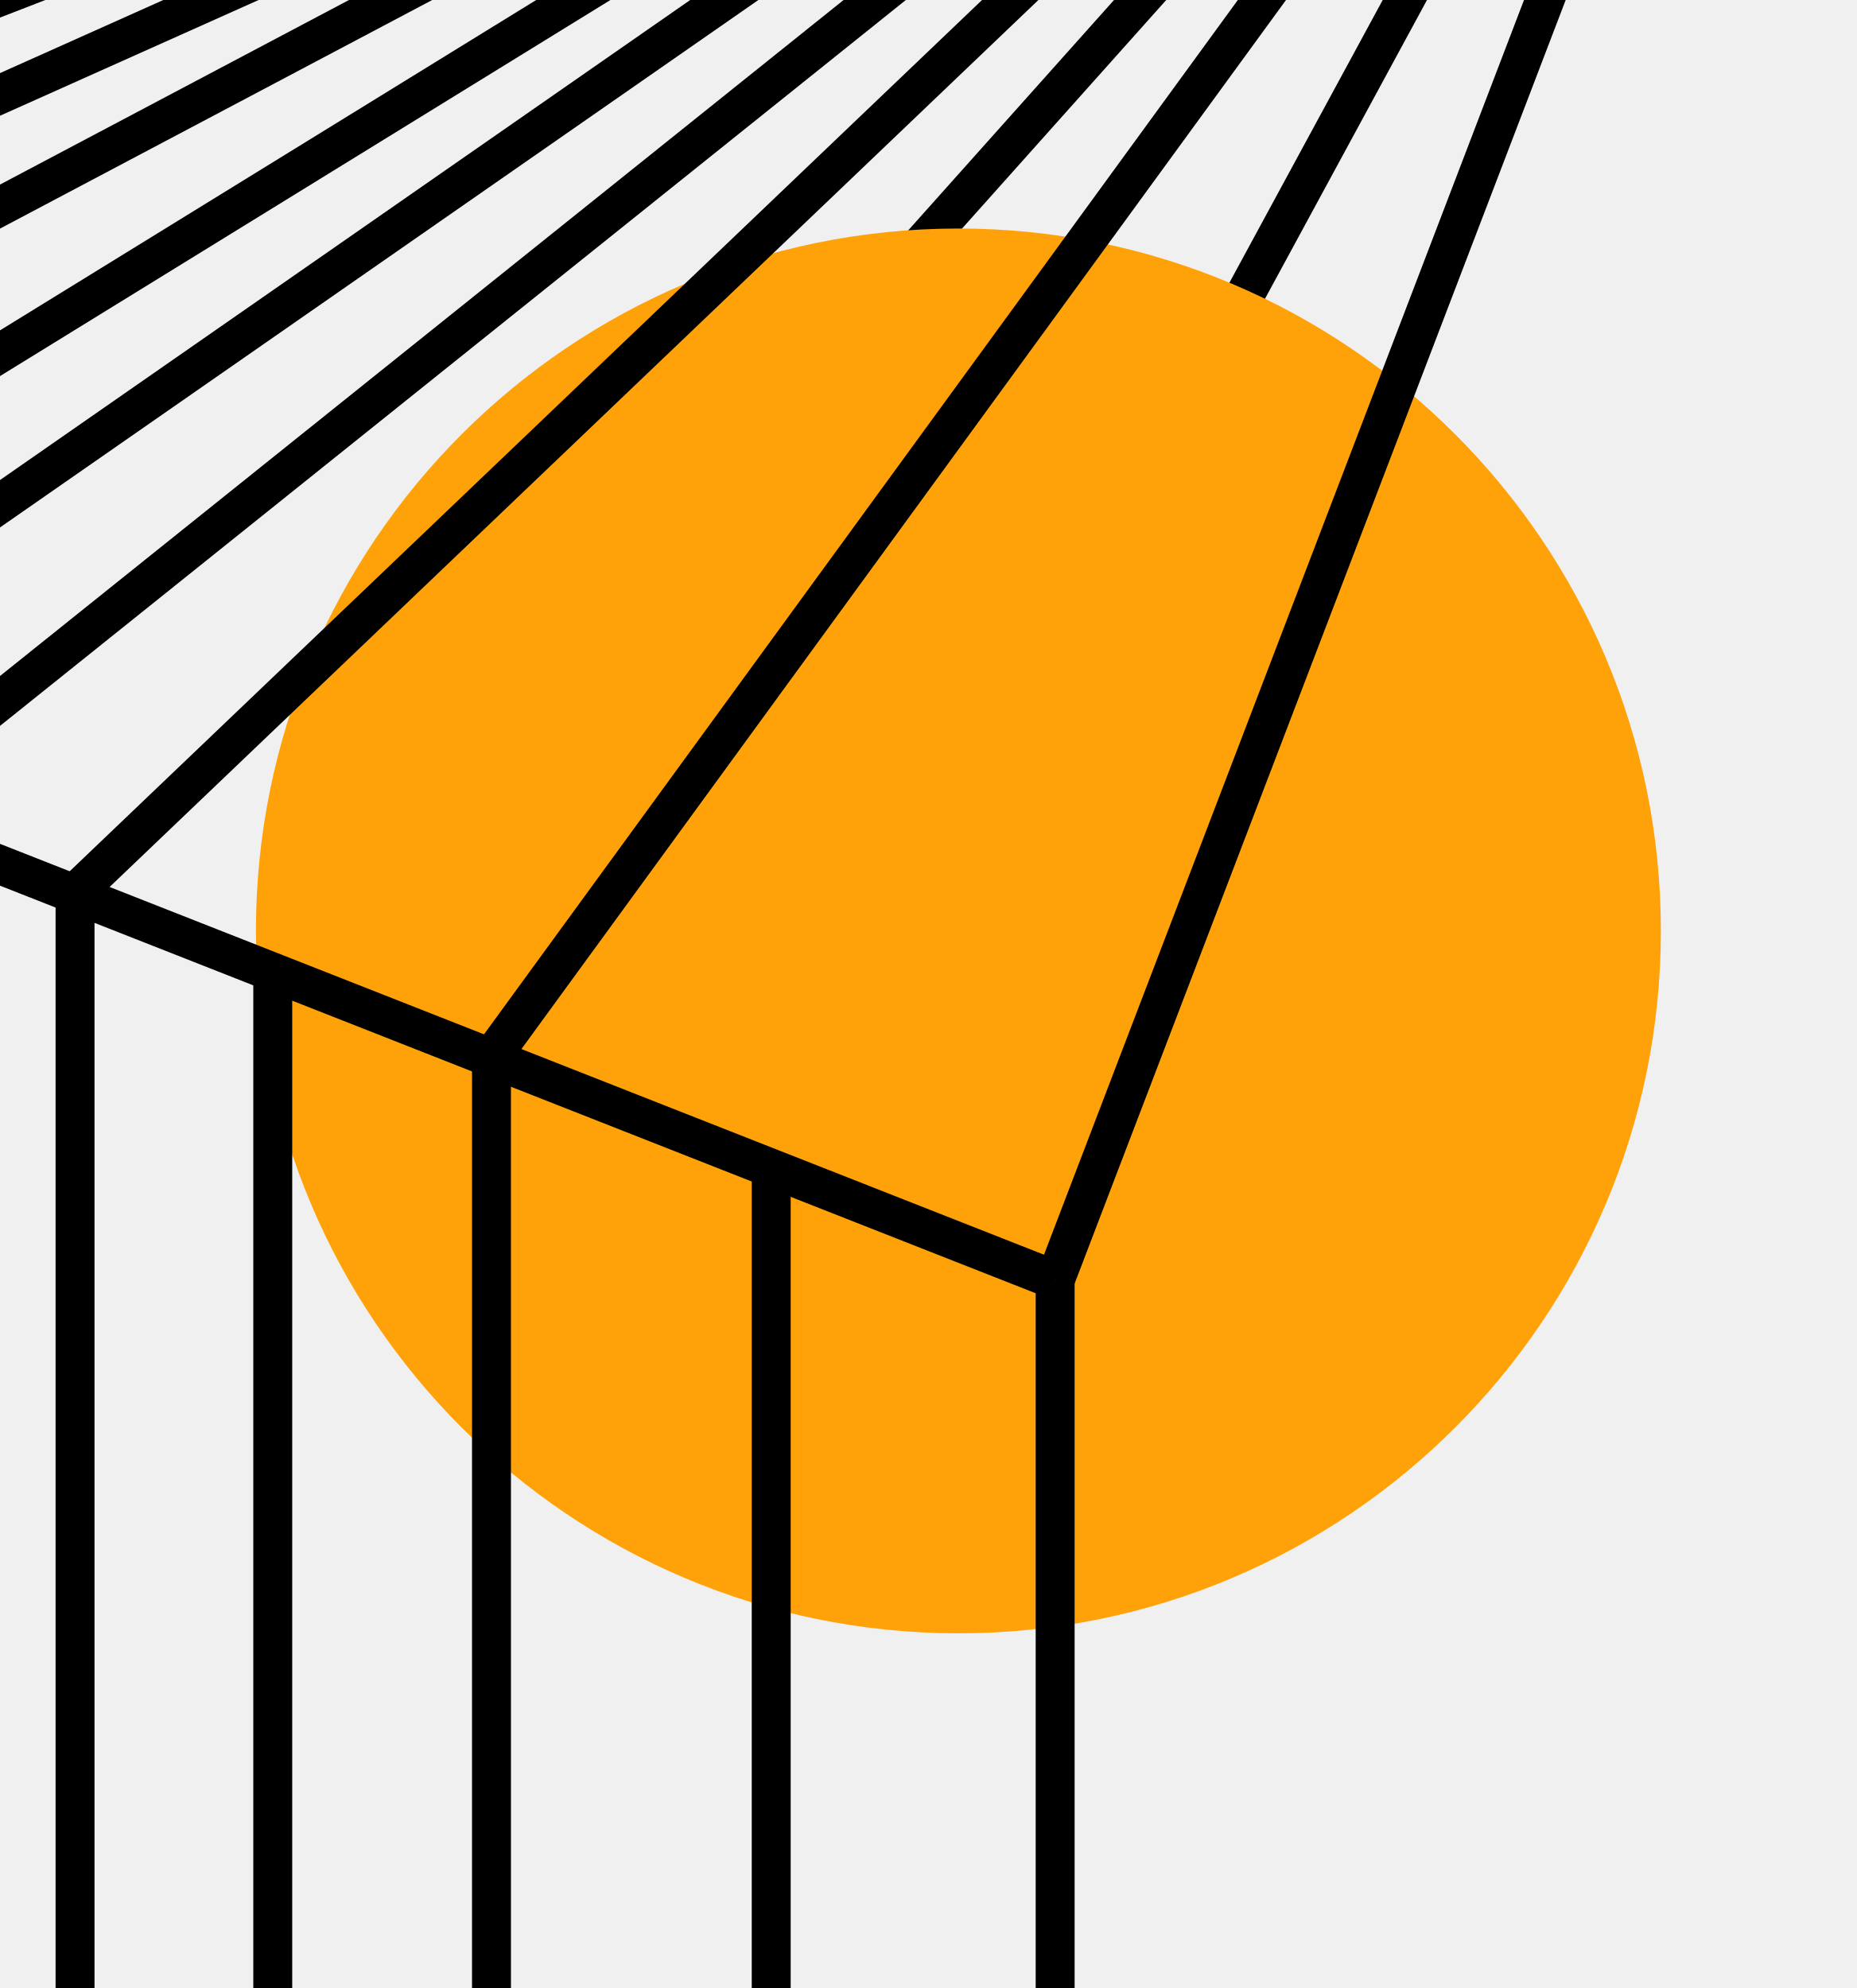
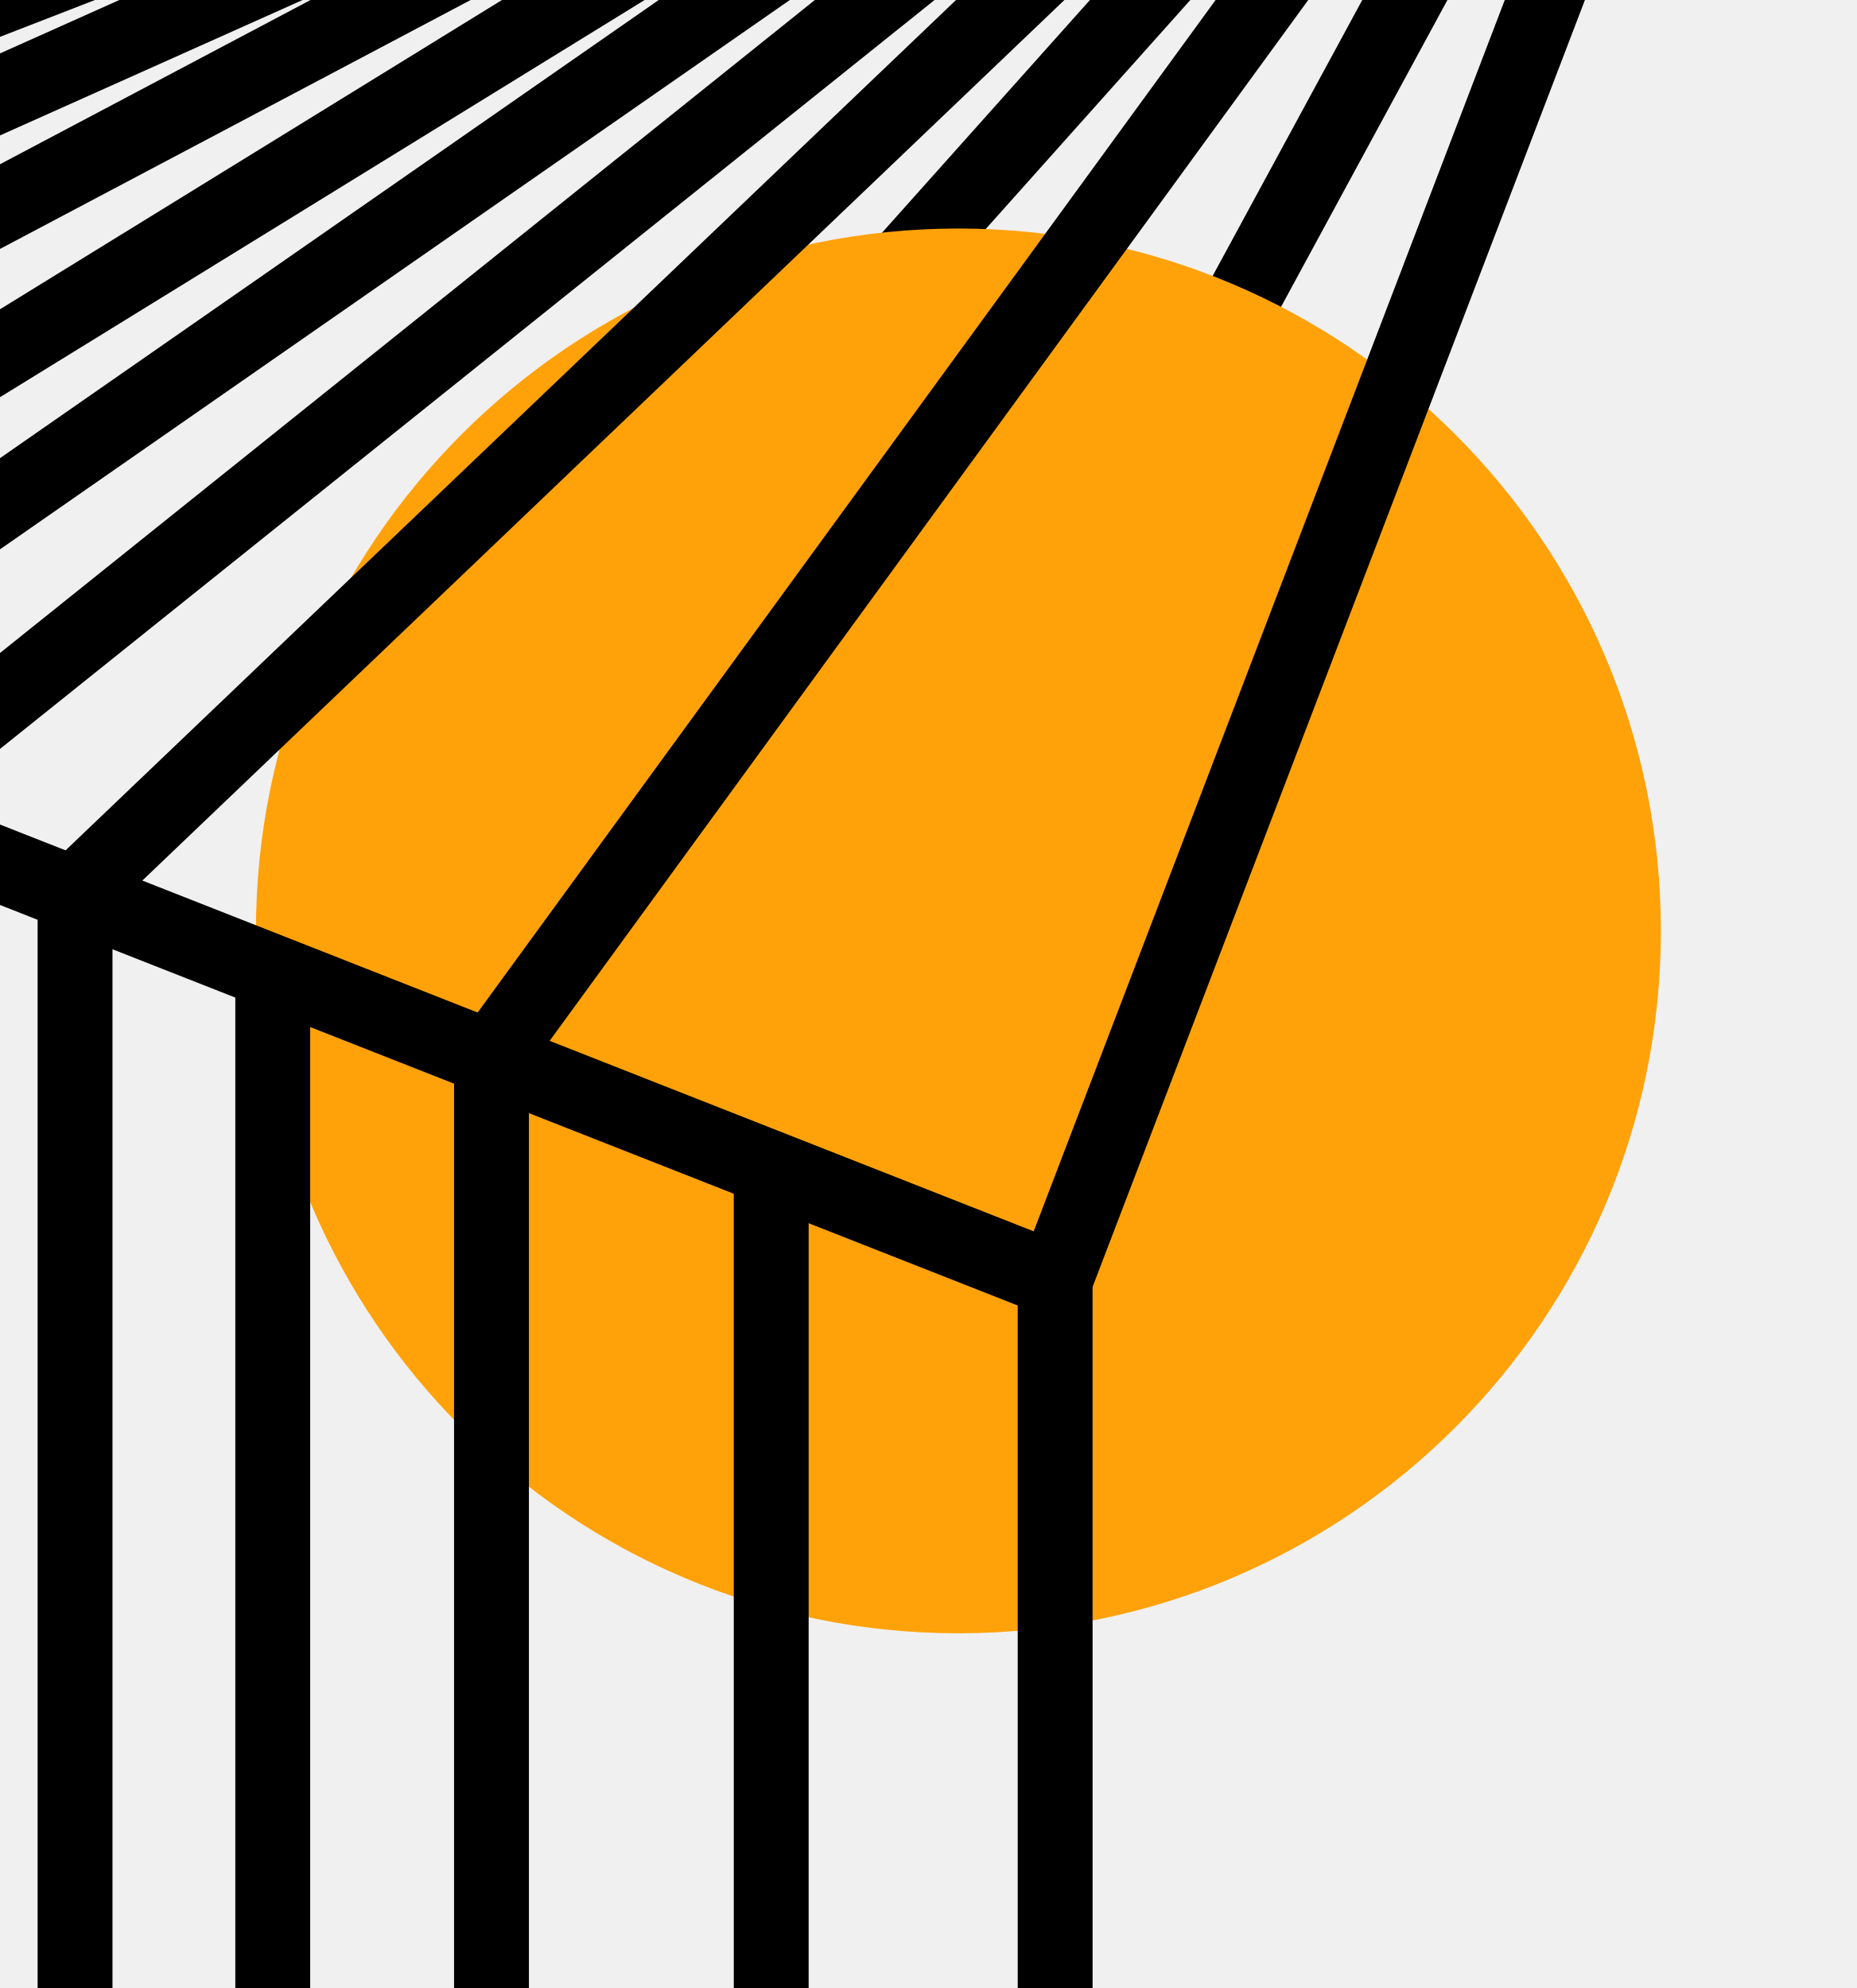
<svg xmlns="http://www.w3.org/2000/svg" width="620" height="664" viewBox="0 0 620 664" fill="none">
  <g clip-path="url(#clip0_9_2)">
-     <path d="M91.091 324.274L549.76 -189.183" stroke="black" stroke-width="13" stroke-miterlimit="10" />
-     <path d="M257.56 390.299L596.118 -234.137" stroke="black" stroke-width="13" stroke-miterlimit="10" />
+     <path d="M91.091 324.274L549.76 -189.183" stroke="black" stroke-width="25" stroke-miterlimit="10" />
+     <path d="M257.56 390.299L596.118 -234.137" stroke="black" stroke-width="25" stroke-miterlimit="10" />
    <path d="M554.677 310.928C554.677 440.496 449.643 545.53 320.075 545.53C190.506 545.53 85.472 440.496 85.472 310.928C85.472 181.362 190.506 76.326 320.075 76.326C449.643 76.326 554.677 181.362 554.677 310.928Z" fill="#FFA20A" />
-     <path d="M-370.388 143.054L352.384 427.527" stroke="black" stroke-width="13" stroke-miterlimit="10" />
-     <path d="M-373.197 143.756L100.925 -40.273" stroke="black" stroke-width="13" stroke-miterlimit="10" />
-     <path d="M-307.171 169.043L155.712 -38.166" stroke="black" stroke-width="13" stroke-miterlimit="10" />
-     <path d="M-236.931 194.329L223.845 -49.405" stroke="black" stroke-width="13" stroke-miterlimit="10" />
-     <path d="M-169.501 222.425L299.002 -66.262" stroke="black" stroke-width="13" stroke-miterlimit="10" />
-     <path d="M-111.201 245.604L366.432 -86.632" stroke="black" stroke-width="13" stroke-miterlimit="10" />
-     <path d="M-45.878 270.891L442.292 -120.347" stroke="black" stroke-width="13" stroke-miterlimit="10" />
-     <path d="M25.065 298.285L509.723 -164.599" stroke="black" stroke-width="13" stroke-miterlimit="10" />
-     <path d="M164.14 353.072L573.641 -208.85" stroke="black" stroke-width="13" stroke-miterlimit="10" />
-     <path d="M352.385 427.527L620 -272.066" stroke="black" stroke-width="13" stroke-miterlimit="10" />
-     <path d="M25.065 298.285V684.606" stroke="black" stroke-width="13" stroke-miterlimit="10" />
-     <path d="M91.091 324.274V734.477" stroke="black" stroke-width="13" stroke-miterlimit="10" />
-     <path d="M164.14 353.072V790.669" stroke="black" stroke-width="13" stroke-miterlimit="10" />
-     <path d="M352.385 427.527V936.066" stroke="black" stroke-width="13" stroke-miterlimit="10" />
-     <path d="M257.56 390.299V863.016" stroke="black" stroke-width="13" stroke-miterlimit="10" />
+     <path d="M-370.388 143.054L352.384 427.527" stroke="black" stroke-width="25" stroke-miterlimit="10" />
+     <path d="M-373.197 143.756L100.925 -40.273" stroke="black" stroke-width="25" stroke-miterlimit="10" />
+     <path d="M-307.171 169.043L155.712 -38.166" stroke="black" stroke-width="25" stroke-miterlimit="10" />
+     <path d="M-236.931 194.329L223.845 -49.405" stroke="black" stroke-width="25" stroke-miterlimit="10" />
+     <path d="M-169.501 222.425L299.002 -66.262" stroke="black" stroke-width="25" stroke-miterlimit="10" />
+     <path d="M-111.201 245.604L366.432 -86.632" stroke="black" stroke-width="25" stroke-miterlimit="10" />
+     <path d="M-45.878 270.891L442.292 -120.347" stroke="black" stroke-width="25" stroke-miterlimit="10" />
+     <path d="M25.065 298.285L509.723 -164.599" stroke="black" stroke-width="25" stroke-miterlimit="10" />
+     <path d="M164.14 353.072L573.641 -208.85" stroke="black" stroke-width="25" stroke-miterlimit="10" />
+     <path d="M352.385 427.527L620 -272.066" stroke="black" stroke-width="25" stroke-miterlimit="10" />
+     <path d="M25.065 298.285V684.606" stroke="black" stroke-width="25" stroke-miterlimit="10" />
+     <path d="M91.091 324.274V734.477" stroke="black" stroke-width="25" stroke-miterlimit="10" />
+     <path d="M164.14 353.072V790.669" stroke="black" stroke-width="25" stroke-miterlimit="10" />
+     <path d="M352.385 427.527V936.066" stroke="black" stroke-width="25" stroke-miterlimit="10" />
+     <path d="M257.56 390.299V863.016" stroke="black" stroke-width="25" stroke-miterlimit="10" />
  </g>
  <defs>
    <clipPath id="clip0_9_2">
      <rect width="620" height="664" fill="white" />
    </clipPath>
  </defs>
  <style>
    @media (prefers-color-scheme: dark) {
        path[stroke="black"] {
            stroke: white;
        }
    }
</style>
</svg>
